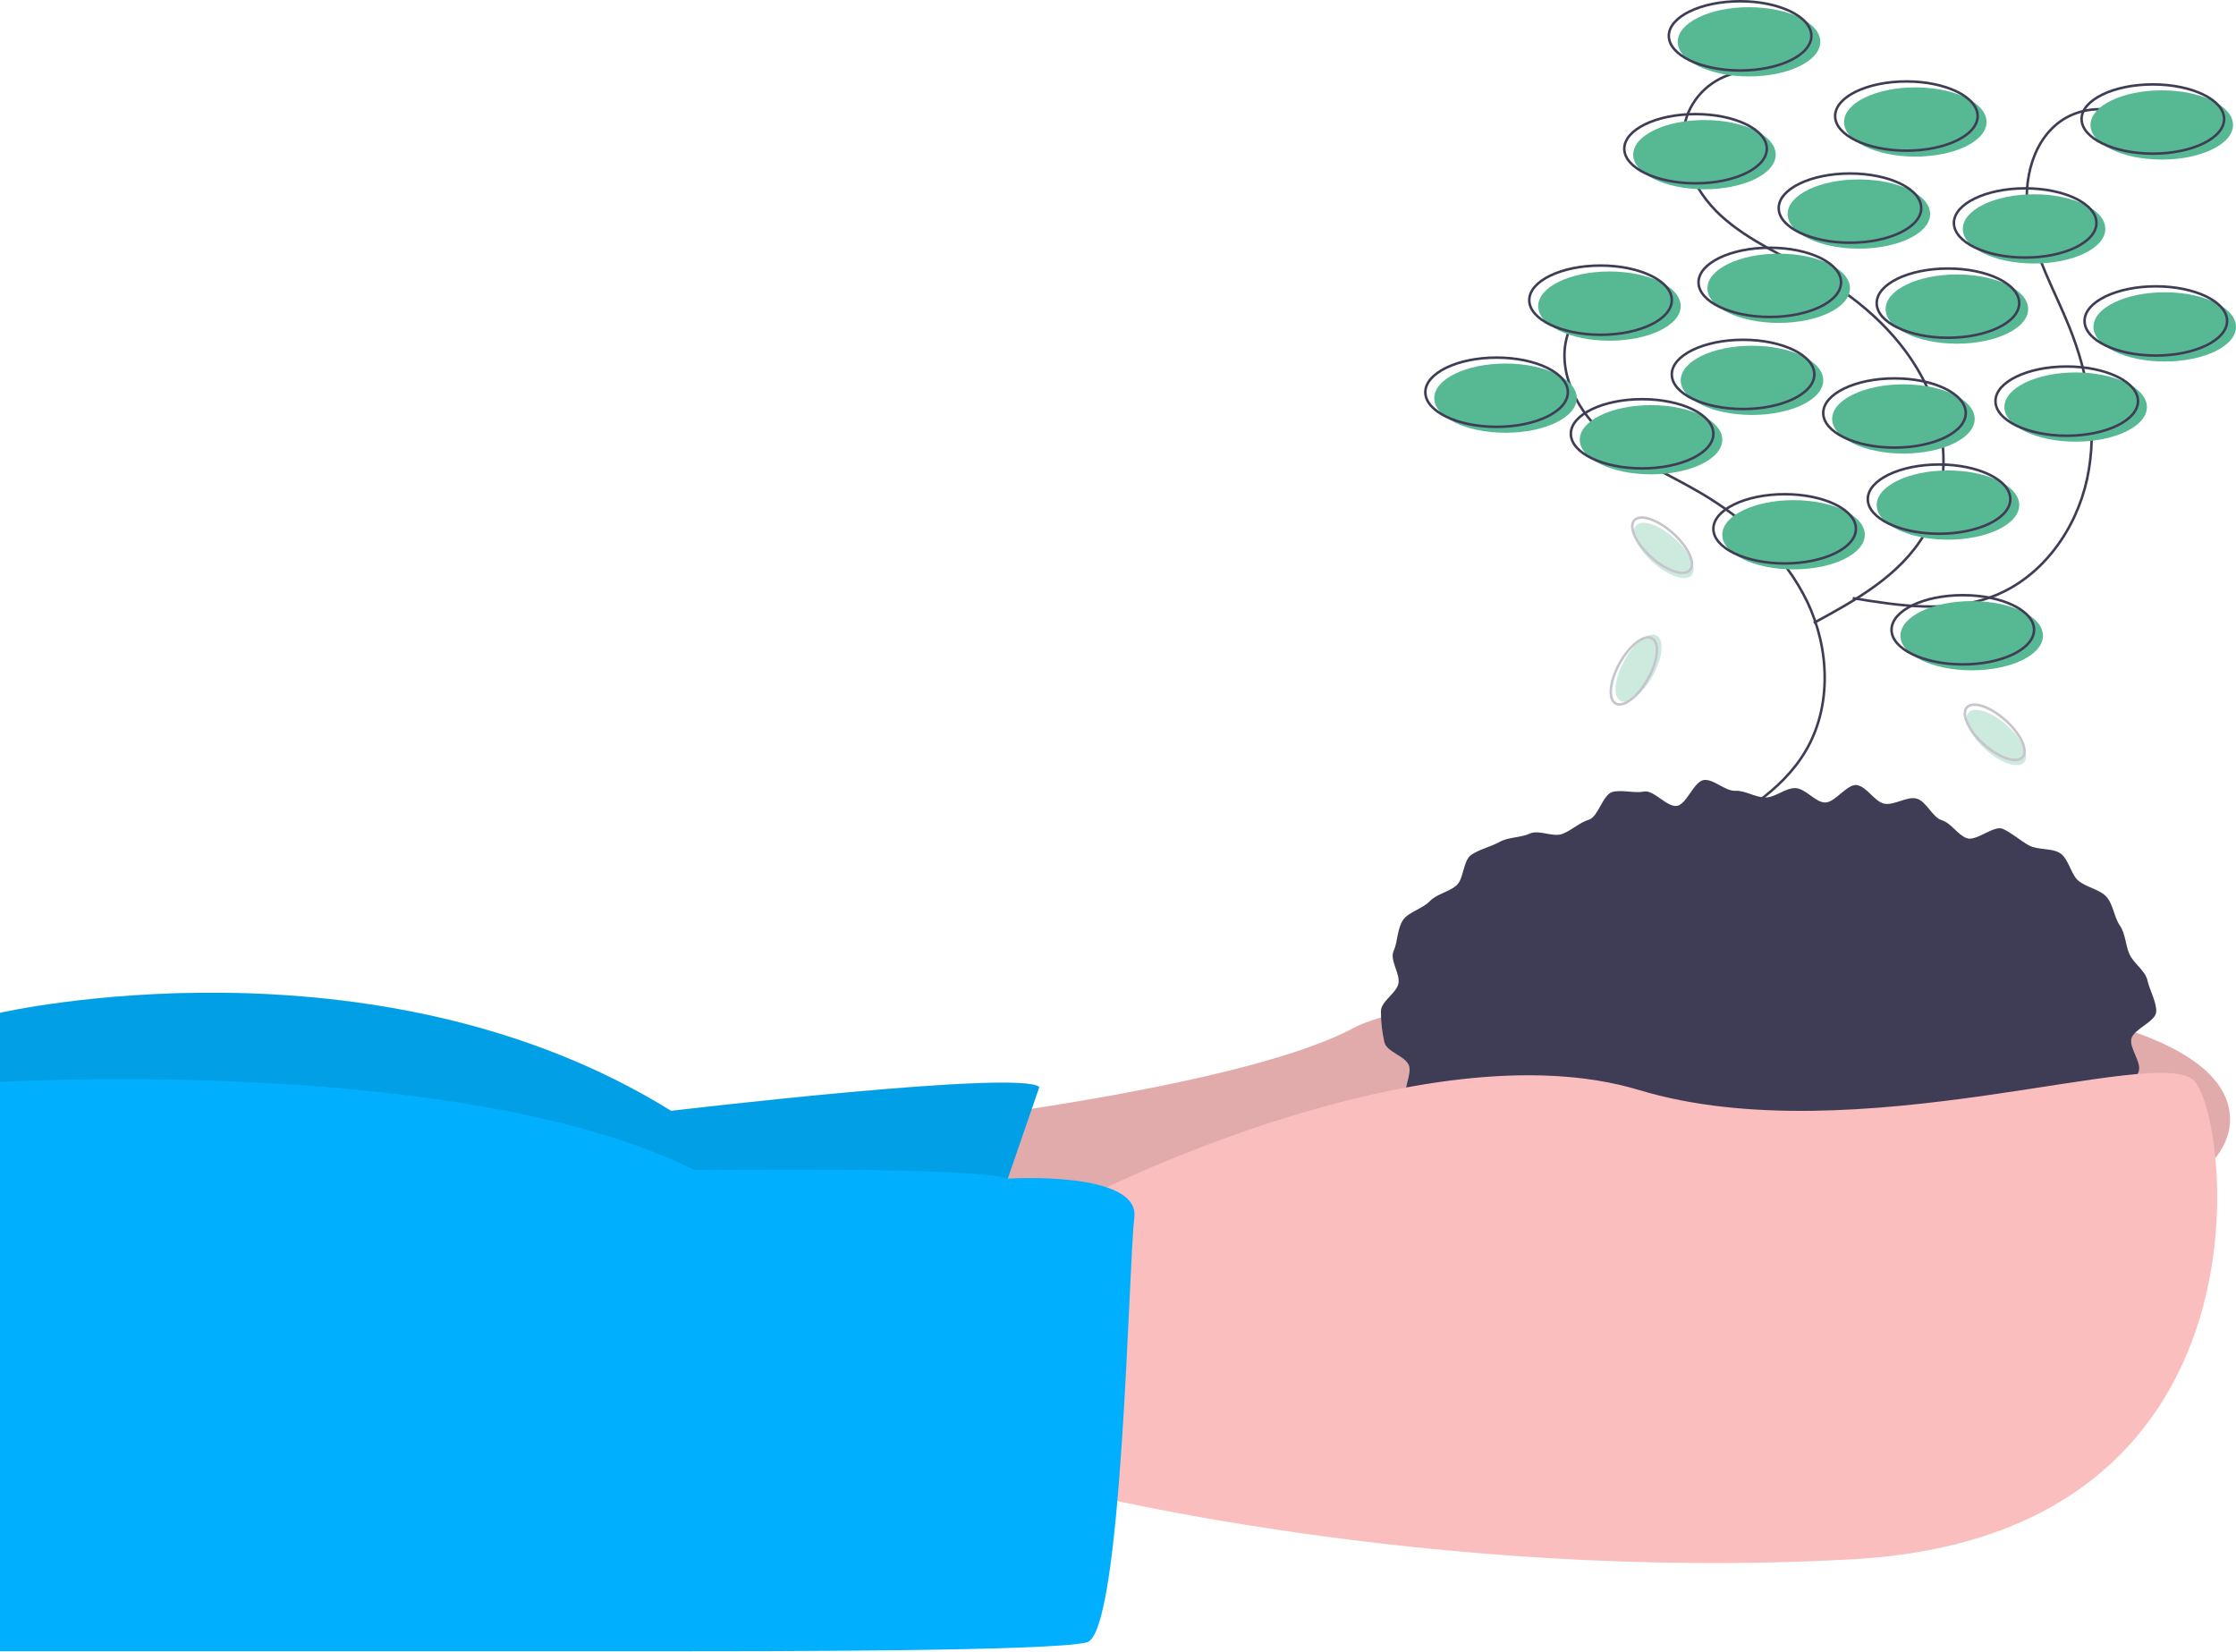
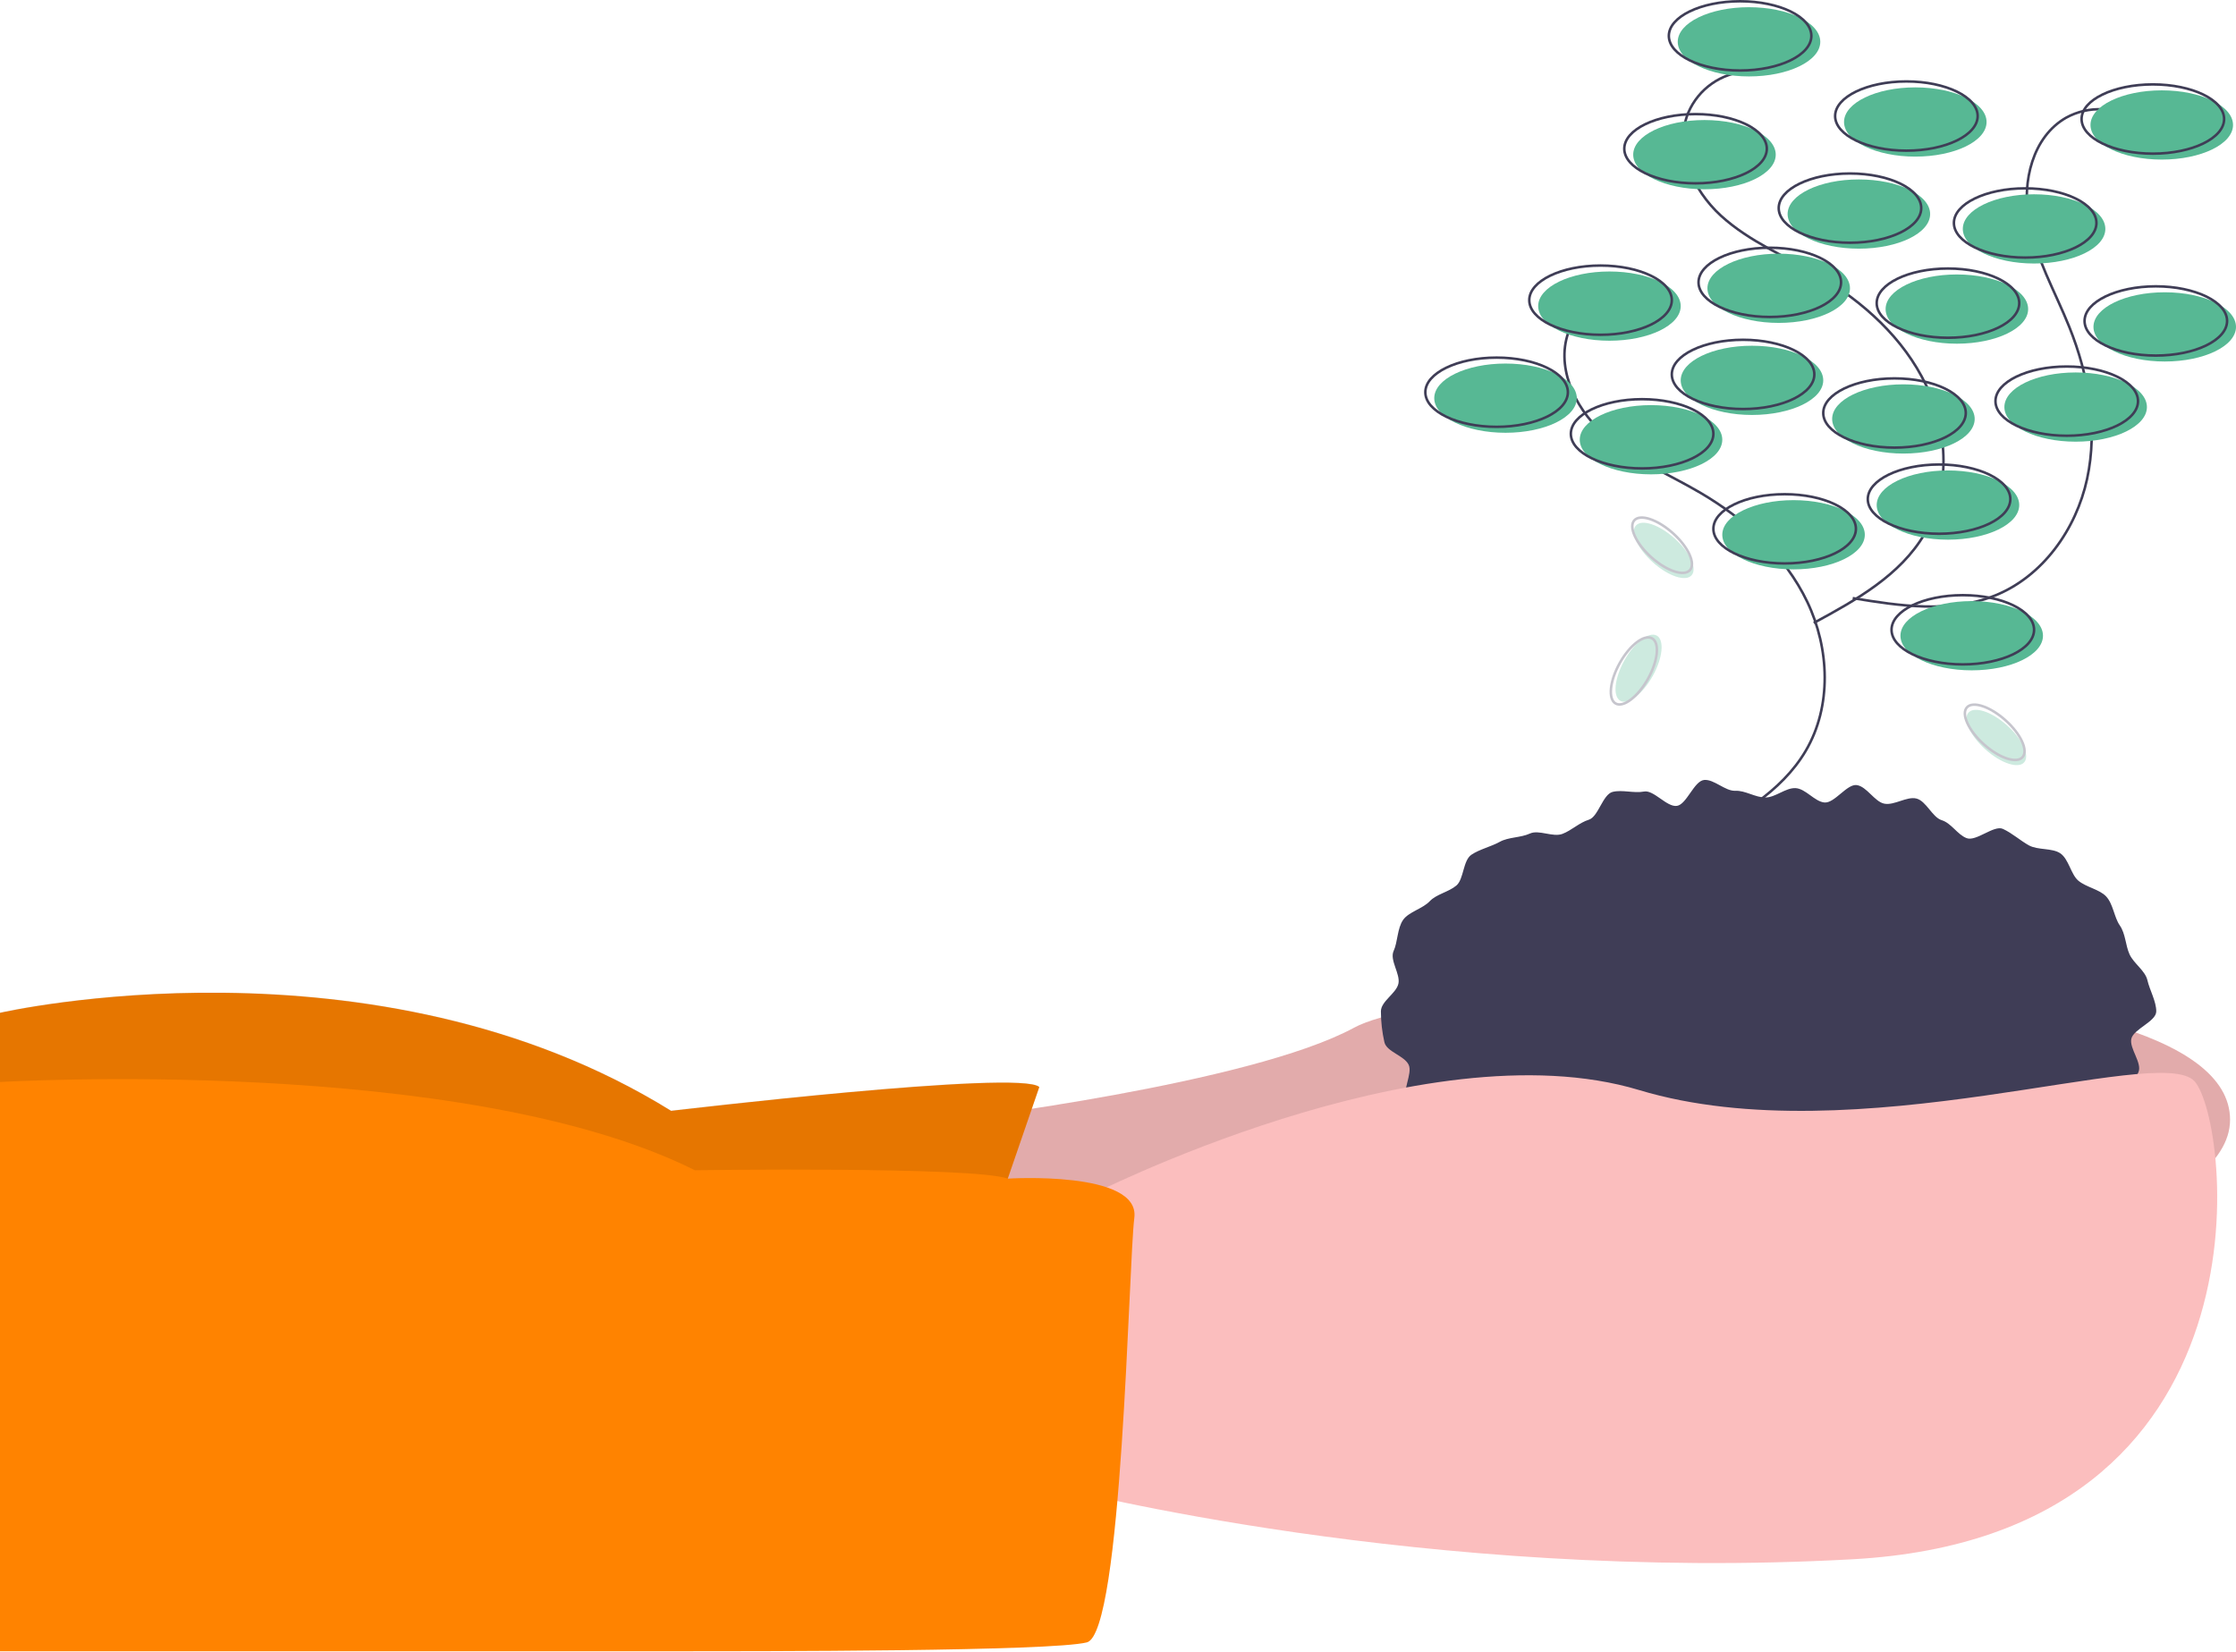
<svg xmlns="http://www.w3.org/2000/svg" id="abc544d7-1a04-40cc-926f-7ea71d989639" data-name="Layer 1" width="886" height="654.301" viewBox="0 0 886 654.301">
  <path d="M534.697,566.284s117.663-14.12,158.845-36.475,347.105-32.946,347.105,36.475S688.835,666.298,688.835,666.298L504.105,655.708Z" transform="translate(-157 -122.5995)" fill="#fbbebe" />
  <path d="M534.697,566.284s117.663-14.12,158.845-36.475,347.105-32.946,347.105,36.475S688.835,666.298,688.835,666.298L504.105,655.708Z" transform="translate(-157 -122.5995)" opacity="0.1" />
-   <path d="M568.819,553.341l-24.709,71.774L157,629.822V523.926s148.255-34.122,265.918,38.829C422.918,562.754,561.76,546.282,568.819,553.341Z" transform="translate(-157 -122.5995)" fill="#00b0ff" />
+   <path d="M568.819,553.341l-24.709,71.774L157,629.822V523.926s148.255-34.122,265.918,38.829C422.918,562.754,561.76,546.282,568.819,553.341Z" transform="translate(-157 -122.5995)" fill="#FF8300" />
  <path d="M568.819,553.226,544.11,625,157,629.707V523.81s148.255-34.122,265.918,38.829C422.918,562.639,561.76,546.166,568.819,553.226Z" transform="translate(-157 -122.5995)" opacity="0.1" />
  <path d="M1011.404,523.337c0,4.01-8.993,6.987-9.877,10.856-.877,3.837,4.466,9.672,2.775,13.336a72.563,72.563,0,0,1-6.172,10.733c-2.215,3.171-9.057,2.708-11.862,5.682a94.319,94.319,0,0,1-8.712,7.576c-2.977,2.476-7.01,2.995-10.395,5.274-3.219,2.167-2.829,10.116-6.389,12.089-3.402,1.886-8.61.369-12.3,2.064-3.542,1.627-5.41,7.511-9.197,8.95-3.652,1.388-8.173.79-12.034,1.992-3.737,1.163-7.918.974-11.834,1.954-3.803.951-6.707,6.651-10.662,7.419-3.854.749-8.371-1.248-12.356-.681-3.892.554-8.418-4.372-12.421-3.999-3.918.365-7.611,2.645-11.624,2.829-3.935.181-7.825,1.914-11.839,1.914-4.013,0-8.155,3.765-12.089,3.585-4.013-.184-7.646-5.891-11.564-6.256-4.004-.373-8.779,5.589-12.671,5.035-3.985-.567-7.141-6.402-10.995-7.151-3.957-.769-9.067,3.402-12.87,2.451-3.916-.979-6.241-7.768-9.978-8.931-3.861-1.202-8.647.426-12.299-.962-3.788-1.439-8.402-1.208-11.944-2.835-3.69-1.695-6.339-5.706-9.742-7.591-3.56-1.973-5.202-6.867-8.421-9.035-3.385-2.279-8.543-1.988-11.52-4.464-3.143-2.614-9.032-2.75-11.684-5.563-2.805-2.974-3.94-7.969-6.155-11.141-2.333-3.34,2.245-10.403.617-13.933-1.69-3.664-8.756-5.152-9.632-8.989a56.435,56.435,0,0,1-1.384-12.207c0-4.01,6.043-7.075,6.927-10.943.877-3.837-3.571-9.348-1.88-13.012,1.629-3.531,1.421-8.959,3.754-12.3,2.215-3.171,7.742-4.415,10.548-7.389,2.652-2.812,7.4-3.596,10.543-6.21,2.977-2.476,2.598-9.942,5.983-12.221,3.219-2.167,7.712-3.156,11.273-5.129,3.402-1.886,8.217-1.568,11.907-3.263,3.542-1.627,9.091,1.579,12.877.14,3.652-1.388,6.614-4.421,10.476-5.623,3.737-1.163,5.493-10.035,9.409-11.014,3.803-.951,8.481.628,12.437-.141,3.854-.749,9.04,6.251,13.025,5.684,3.892-.554,6.802-9.898,10.806-10.27,3.918-.365,8.337,4.475,12.349,4.29,3.935-.181,7.886,2.655,11.9,2.655,4.013,0,8.012-3.892,11.946-3.711,4.013.184,7.551,5.327,11.469,5.692,4.004.373,8.919-7.45,12.811-6.896,3.985.567,7.064,6.614,10.918,7.363,3.957.769,8.912-2.986,12.716-2.034,3.916.979,6.273,7.407,10.01,8.57,3.861,1.202,6.24,5.736,9.892,7.124,3.788,1.439,10.823-5.294,14.366-3.667,3.69,1.695,6.878,4.628,10.28,6.514,3.56,1.973,9.22.981,12.439,3.148,3.385,2.279,4.218,8.398,7.195,10.874,3.143,2.614,8.327,3.401,10.98,6.213,2.805,2.974,3.195,8.304,5.41,11.476,2.333,3.34,2.26,7.969,3.888,11.499,1.69,3.664,6.202,6.435,7.078,10.271C1008.786,514.895,1011.404,519.328,1011.404,523.337Z" transform="translate(-157 -122.5995)" fill="#3f3d56" />
  <path d="M587.645,596.877S720.604,528.632,806.498,554.518s205.91-18.826,220.029-3.53,34.122,180.024-135.312,189.437-314.159-28.239-314.159-28.239Z" transform="translate(-157 -122.5995)" fill="#fbbebe" />
-   <path d="M556.334,589.609S608.825,586.287,606.471,605.113s-4.707,164.728-18.826,168.258-125.899,3.53-171.788,3.53H157V551.326s183.554-10.928,275.331,34.961C432.331,586.287,542.672,584.694,556.334,589.609Z" transform="translate(-157 -122.5995)" fill="#00b0ff" />
+   <path d="M556.334,589.609S608.825,586.287,606.471,605.113s-4.707,164.728-18.826,168.258-125.899,3.53-171.788,3.53H157V551.326s183.554-10.928,275.331,34.961C432.331,586.287,542.672,584.694,556.334,589.609Z" transform="translate(-157 -122.5995)" fill="#FF8300" />
  <path d="M802.239,236.779a27.041,27.041,0,0,0-23.309,16.297c-5.828,14.089,1.676,30.638,12.942,40.912s25.737,16.146,38.886,23.865c17.661,10.368,33.53,24.76,42.367,43.234s9.776,41.359-.611,59.008c-9.641,16.381-27.171,26.186-43.891,35.228" transform="translate(-157 -122.5995)" fill="none" stroke="#3f3d56" stroke-miterlimit="10" />
  <path d="M849.304,150.885a27.041,27.041,0,0,0-23.309,16.297c-5.828,14.089,1.676,30.638,12.942,40.912s25.737,16.146,38.886,23.865c17.661,10.368,33.53,24.76,42.367,43.234s9.776,41.359-.611,59.008c-9.641,16.381-27.171,26.186-43.891,35.228" transform="translate(-157 -122.5995)" fill="none" stroke="#3f3d56" stroke-miterlimit="10" />
  <path d="M1004.051,170.64a27.041,27.041,0,0,0-28.408-1.382c-13.233,7.572-17.431,25.252-14.812,40.272s10.467,28.523,16.138,42.675c7.618,19.009,11.356,40.104,7.034,60.122s-17.588,38.688-36.606,46.285c-17.652,7.051-37.515,4.072-56.271.987" transform="translate(-157 -122.5995)" fill="none" stroke="#3f3d56" stroke-miterlimit="10" />
  <ellipse cx="710.683" cy="211.889" rx="28.239" ry="13.716" fill="#57b894" />
  <ellipse cx="707.153" cy="209.536" rx="28.239" ry="13.716" fill="none" stroke="#3f3d56" stroke-miterlimit="10" />
  <ellipse cx="771.867" cy="200.123" rx="28.239" ry="13.716" fill="#57b894" />
  <ellipse cx="768.337" cy="197.77" rx="28.239" ry="13.716" fill="none" stroke="#3f3d56" stroke-miterlimit="10" />
  <ellipse cx="781.28" cy="251.895" rx="28.239" ry="13.716" fill="#57b894" />
  <ellipse cx="777.75" cy="249.541" rx="28.239" ry="13.716" fill="none" stroke="#3f3d56" stroke-miterlimit="10" />
  <ellipse cx="775.397" cy="122.466" rx="28.239" ry="13.716" fill="#57b894" />
  <ellipse cx="771.867" cy="120.113" rx="28.239" ry="13.716" fill="none" stroke="#3f3d56" stroke-miterlimit="10" />
  <ellipse cx="704.799" cy="114.229" rx="28.239" ry="13.716" fill="#57b894" />
  <ellipse cx="701.27" cy="111.876" rx="28.239" ry="13.716" fill="none" stroke="#3f3d56" stroke-miterlimit="10" />
  <ellipse cx="736.568" cy="84.814" rx="28.239" ry="13.716" fill="#57b894" />
  <ellipse cx="733.039" cy="82.46" rx="28.239" ry="13.716" fill="none" stroke="#3f3d56" stroke-miterlimit="10" />
  <ellipse cx="805.989" cy="90.697" rx="28.239" ry="13.716" fill="#57b894" />
  <ellipse cx="802.46" cy="88.344" rx="28.239" ry="13.716" fill="none" stroke="#3f3d56" stroke-miterlimit="10" />
  <ellipse cx="857.761" cy="129.526" rx="28.239" ry="13.716" fill="#57b894" />
  <ellipse cx="854.231" cy="127.172" rx="28.239" ry="13.716" fill="none" stroke="#3f3d56" stroke-miterlimit="10" />
  <ellipse cx="675.384" cy="61.281" rx="28.239" ry="13.716" fill="#57b894" />
  <ellipse cx="671.854" cy="58.928" rx="28.239" ry="13.716" fill="none" stroke="#3f3d56" stroke-miterlimit="10" />
  <ellipse cx="693.033" cy="16.569" rx="28.239" ry="13.716" fill="#57b894" />
  <ellipse cx="689.503" cy="14.216" rx="28.239" ry="13.716" fill="none" stroke="#3f3d56" stroke-miterlimit="10" />
  <ellipse cx="856.584" cy="49.515" rx="28.239" ry="13.716" fill="#57b894" />
  <ellipse cx="853.054" cy="47.162" rx="28.239" ry="13.716" fill="none" stroke="#3f3d56" stroke-miterlimit="10" />
  <ellipse cx="596.55" cy="157.765" rx="28.239" ry="13.716" fill="#57b894" />
  <ellipse cx="593.02" cy="155.411" rx="28.239" ry="13.716" fill="none" stroke="#3f3d56" stroke-miterlimit="10" />
  <ellipse cx="694.21" cy="150.705" rx="28.239" ry="13.716" fill="#57b894" />
  <ellipse cx="690.68" cy="148.352" rx="28.239" ry="13.716" fill="none" stroke="#3f3d56" stroke-miterlimit="10" />
  <ellipse cx="822.462" cy="161.294" rx="28.239" ry="13.716" fill="#57b894" />
  <ellipse cx="818.932" cy="158.941" rx="28.239" ry="13.716" fill="none" stroke="#3f3d56" stroke-miterlimit="10" />
  <ellipse cx="754.218" cy="166.001" rx="28.239" ry="13.716" fill="#57b894" />
  <ellipse cx="750.688" cy="163.648" rx="28.239" ry="13.716" fill="none" stroke="#3f3d56" stroke-miterlimit="10" />
  <ellipse cx="758.924" cy="48.338" rx="28.239" ry="13.716" fill="#57b894" />
  <ellipse cx="755.394" cy="45.985" rx="28.239" ry="13.716" fill="none" stroke="#3f3d56" stroke-miterlimit="10" />
  <ellipse cx="637.732" cy="121.289" rx="28.239" ry="13.716" fill="#57b894" />
  <ellipse cx="634.202" cy="118.936" rx="28.239" ry="13.716" fill="none" stroke="#3f3d56" stroke-miterlimit="10" />
  <ellipse cx="654.205" cy="174.237" rx="28.239" ry="13.716" fill="#57b894" />
  <ellipse cx="650.675" cy="171.884" rx="28.239" ry="13.716" fill="none" stroke="#3f3d56" stroke-miterlimit="10" />
  <g opacity="0.3">
    <ellipse cx="806.269" cy="387.365" rx="14.794" ry="6.407" transform="translate(-82.2221 779.5881) rotate(-60.79941)" fill="#57b894" />
    <ellipse cx="804.407" cy="388.443" rx="14.794" ry="6.407" transform="translate(-84.11655 778.515) rotate(-60.79941)" fill="none" stroke="#3f3d56" stroke-miterlimit="10" />
  </g>
  <g opacity="0.3">
    <ellipse cx="948.032" cy="414.816" rx="6.407" ry="14.794" transform="translate(-150.3063 722.0064) rotate(-48.17218)" fill="#57b894" />
    <ellipse cx="947.387" cy="412.764" rx="6.407" ry="14.794" transform="translate(-148.9918 720.8422) rotate(-48.17218)" fill="none" stroke="#3f3d56" stroke-miterlimit="10" />
  </g>
  <g opacity="0.3">
    <ellipse cx="816.25" cy="340.689" rx="6.407" ry="14.794" transform="translate(-138.9674 599.1163) rotate(-48.17218)" fill="#57b894" />
    <ellipse cx="815.605" cy="338.636" rx="6.407" ry="14.794" transform="translate(-137.6529 597.9521) rotate(-48.17218)" fill="none" stroke="#3f3d56" stroke-miterlimit="10" />
  </g>
</svg>
